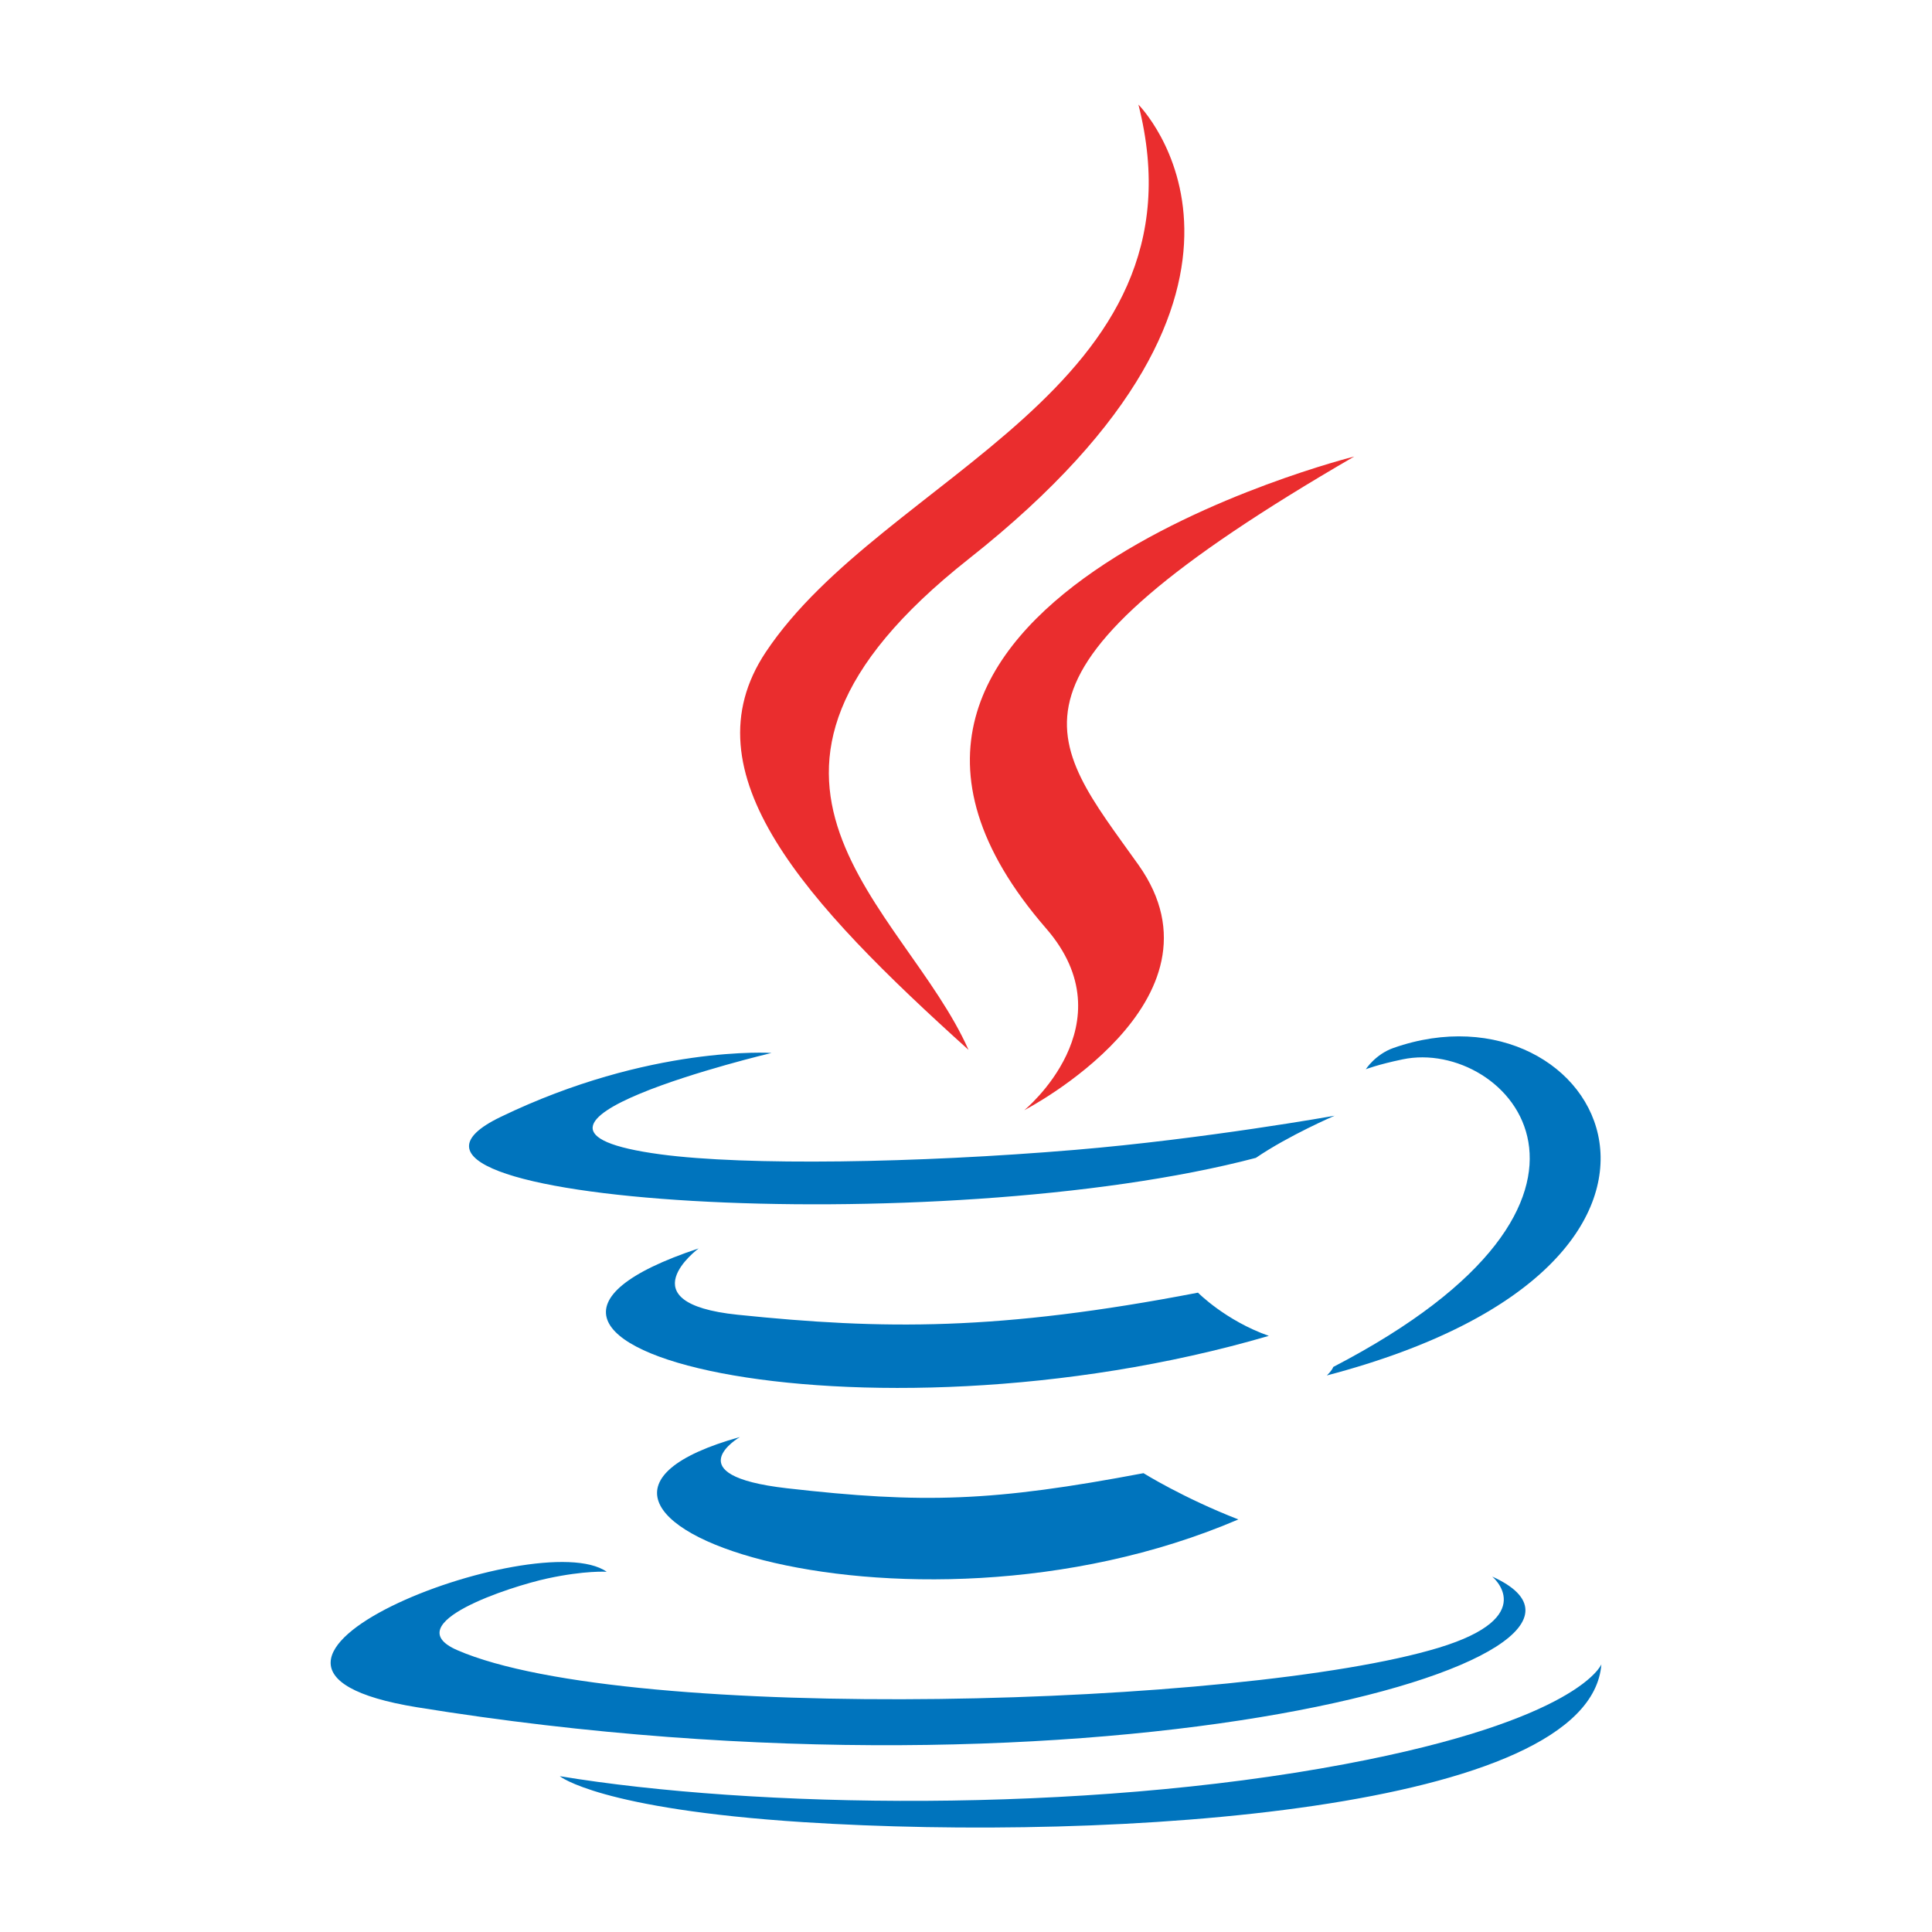
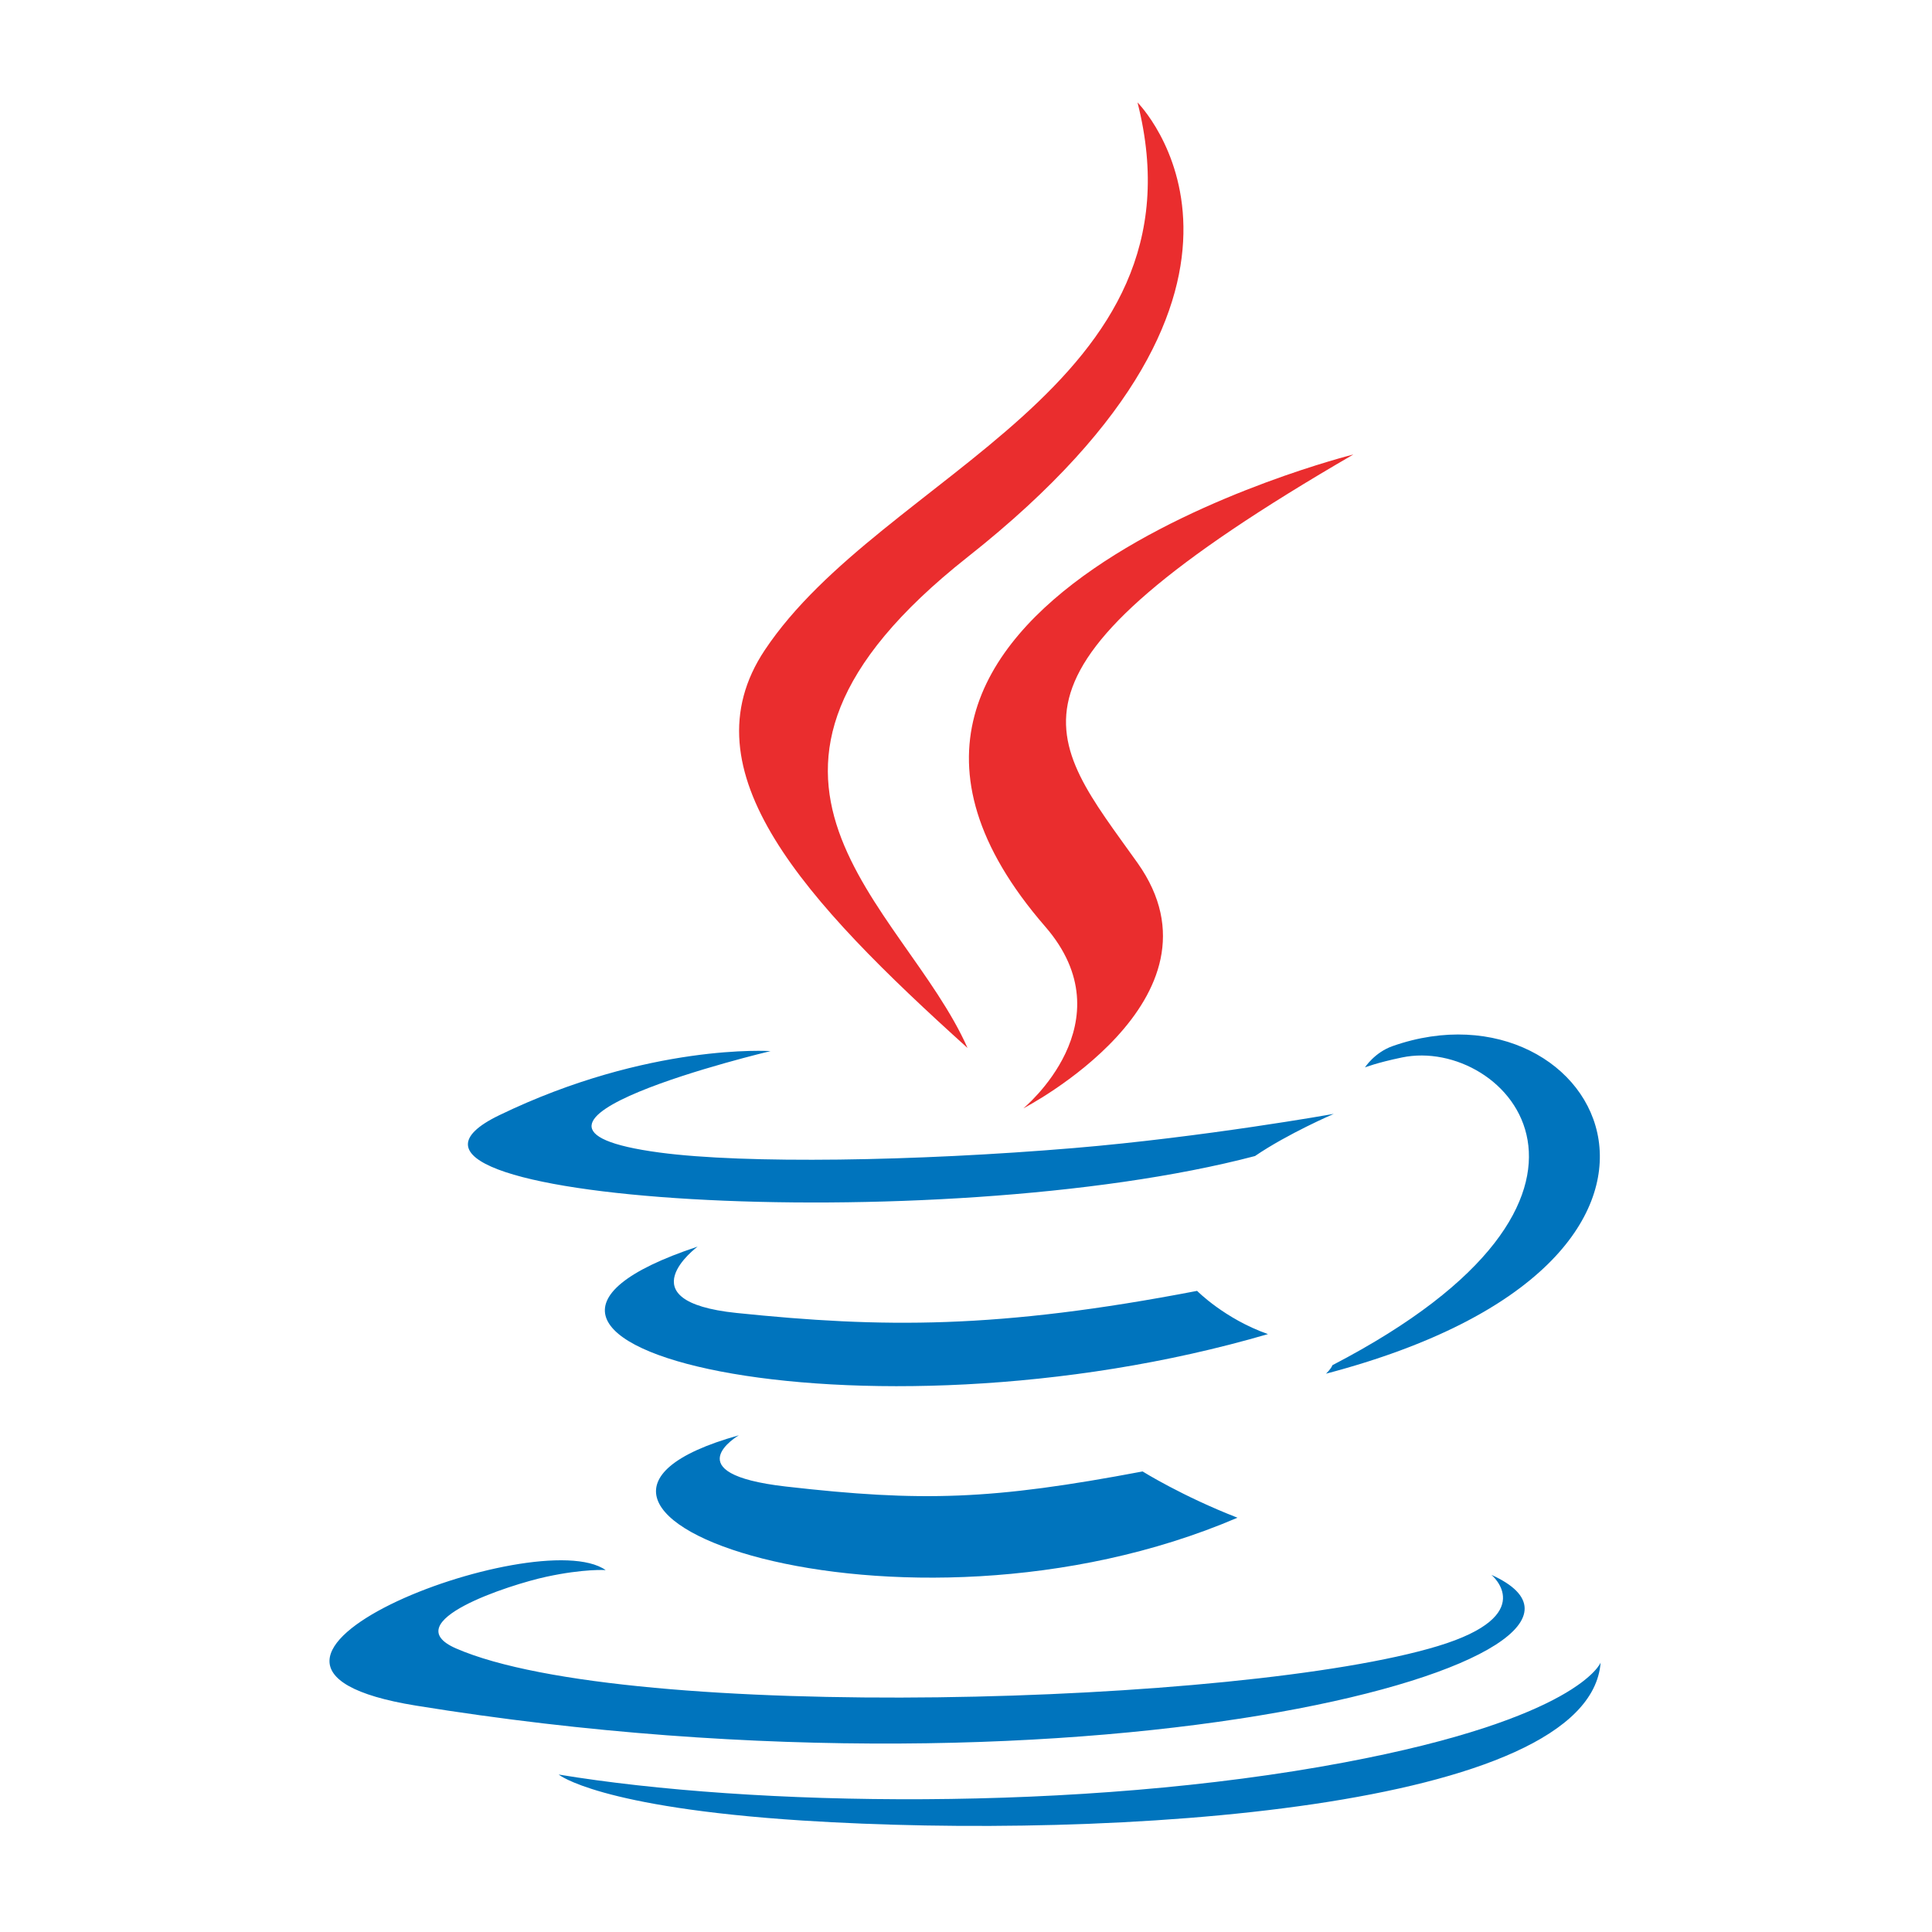
- <svg xmlns="http://www.w3.org/2000/svg" viewBox="-5.985 -5.99 139.969 139.969">
+ <svg xmlns="http://www.w3.org/2000/svg" viewBox="-5.894 -5.832 139.926 139.926">
  <path fill="#0074bd" d="M47.617 98.12s-4.767 2.774 3.397 3.71c9.892 1.13 14.947.968 25.845-1.092c0 0 2.871 1.795 6.873 3.351c-24.439 10.47-55.308-.607-36.115-5.969m-2.988-13.665s-5.348 3.959 2.823 4.805c10.567 1.091 18.91 1.18 33.354-1.6c0 0 1.993 2.025 5.132 3.131c-29.542 8.64-62.446.68-41.309-6.336" />
  <path fill="#ea2d2e" d="M69.802 61.271c6.025 6.935-1.58 13.17-1.58 13.17s15.289-7.891 8.269-17.777c-6.559-9.215-11.587-13.792 15.635-29.58c0 .001-42.731 10.67-22.324 34.187" />
  <path fill="#0074bd" d="M102.123 108.229s3.529 2.91-3.888 5.159c-14.102 4.272-58.706 5.56-71.094.171c-4.451-1.938 3.899-4.625 6.526-5.192c2.739-.593 4.303-.485 4.303-.485c-4.953-3.487-32.013 6.85-13.743 9.815c49.821 8.076 90.817-3.637 77.896-9.468M49.912 70.294s-22.686 5.389-8.033 7.348c6.188.828 18.518.638 30.011-.326c9.39-.789 18.813-2.474 18.813-2.474s-3.308 1.419-5.704 3.053c-23.042 6.061-67.544 3.238-54.731-2.958c10.832-5.239 19.644-4.643 19.644-4.643m40.697 22.747c23.421-12.167 12.591-23.86 5.032-22.285c-1.848.385-2.677.72-2.677.72s.688-1.079 2-1.543c14.953-5.255 26.451 15.503-4.823 23.725c0-.002.359-.327.468-.617" />
  <path fill="#ea2d2e" d="M76.491 1.587S89.459 14.563 64.188 34.51c-20.266 16.006-4.621 25.13-.007 35.559c-11.831-10.673-20.509-20.07-14.688-28.815C58.041 28.42 81.722 22.195 76.491 1.587" />
  <path fill="#0074bd" d="M52.214 126.021c22.476 1.437 57-.8 57.817-11.436c0 0-1.571 4.032-18.577 7.231c-19.186 3.612-42.854 3.191-56.887.874c0 .001 2.875 2.381 17.647 3.331" />
</svg>
